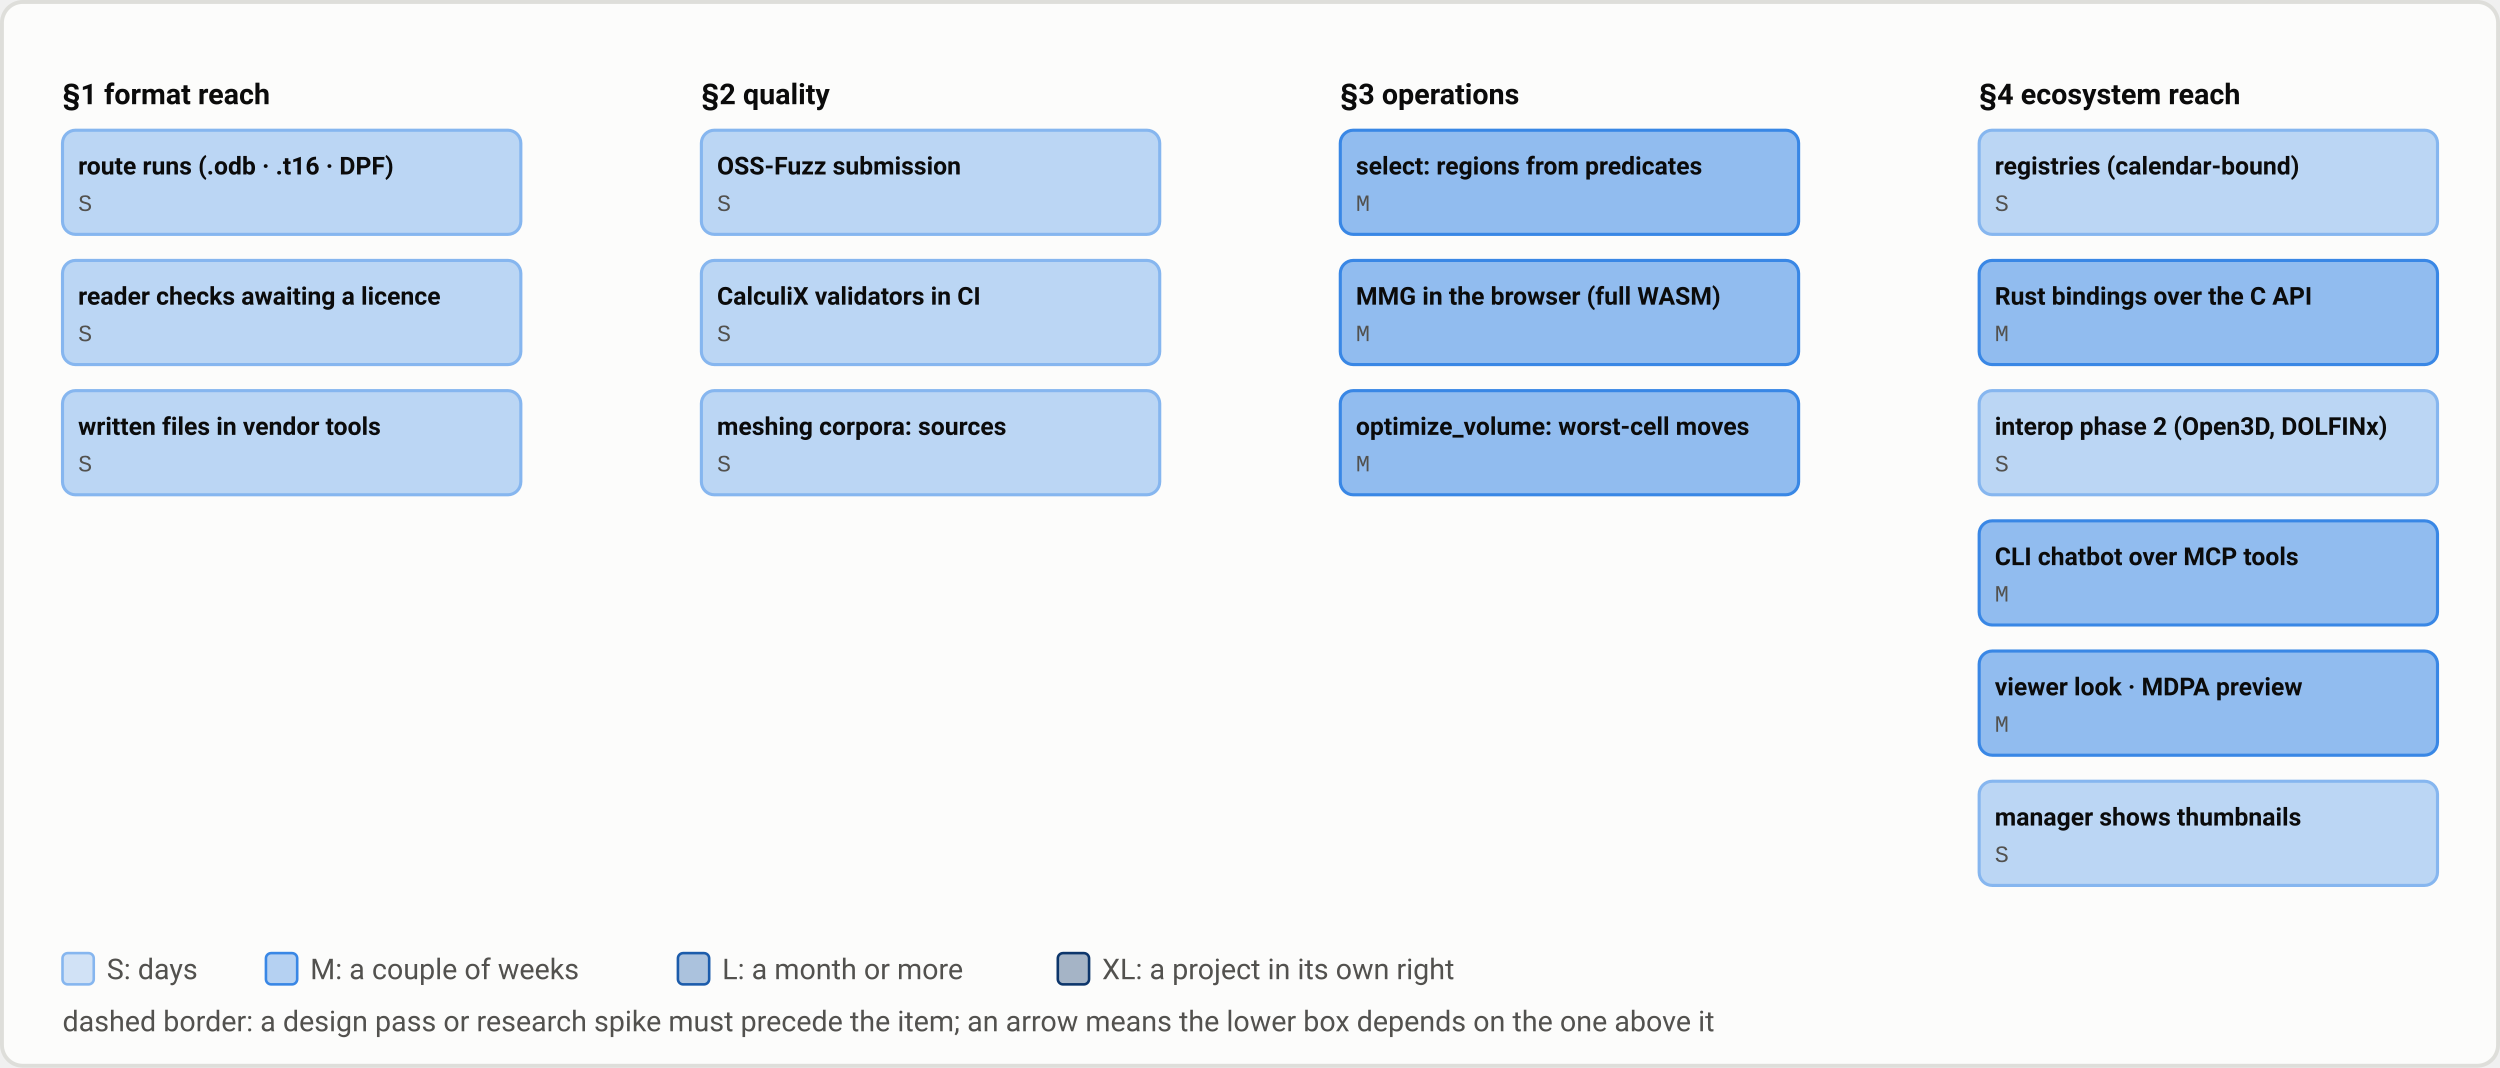
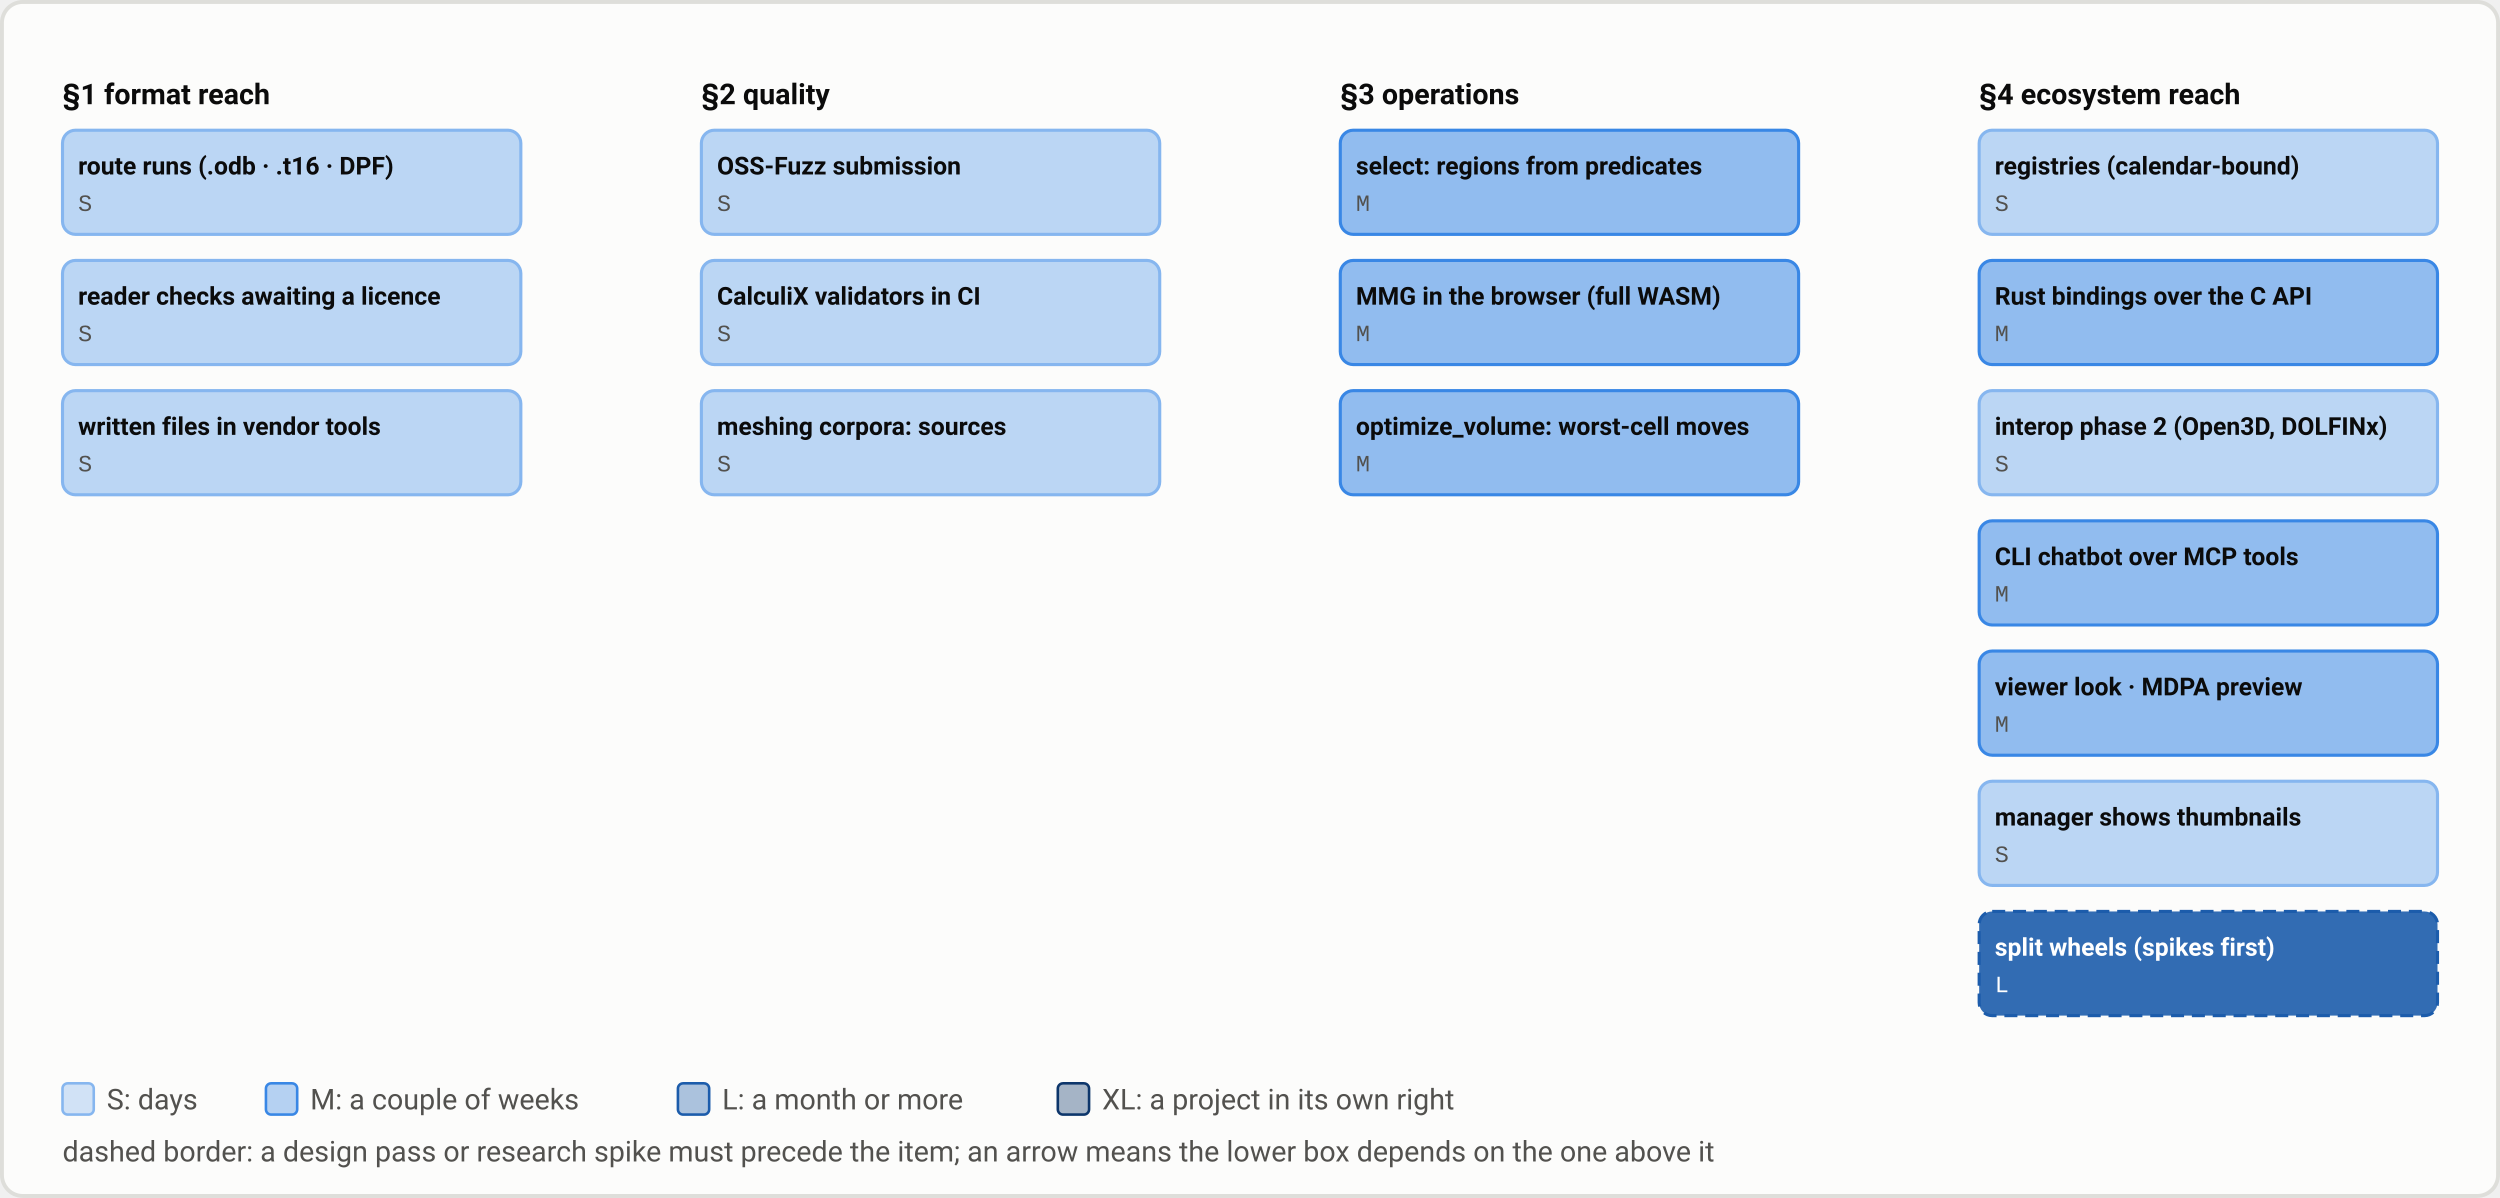
- <svg xmlns="http://www.w3.org/2000/svg" viewBox="0 0 960 410" width="960" height="410" font-family="system-ui, -apple-system, 'Segoe UI', Roboto, sans-serif" role="img" aria-label="The roadmap at a glance: open items by section, in recommended order, shaded by effort">
-   <rect x="0.75" y="0.75" width="958.5" height="408.5" rx="8" fill="#fcfcfb" stroke="#dededa" stroke-width="1.5" />
+ <svg xmlns="http://www.w3.org/2000/svg" viewBox="0 0 960 460" width="960" height="460" font-family="system-ui, -apple-system, 'Segoe UI', Roboto, sans-serif" role="img" aria-label="The roadmap at a glance: open items by section, in recommended order, shaded by effort">
+   <rect x="0.75" y="0.75" width="958.5" height="458.5" rx="8" fill="#fcfcfb" stroke="#dededa" stroke-width="1.5" />
  <text x="24" y="40" font-family="system-ui, -apple-system, 'Segoe UI', Roboto, sans-serif" font-size="11" font-weight="700" fill="#0b0b0b">§1 format reach</text>
  <rect x="24" y="50" width="176" height="40" rx="5" fill="#86b6ef" fill-opacity="0.55" stroke="#86b6ef" stroke-width="1.2" />
  <text x="30" y="67" font-family="system-ui, -apple-system, 'Segoe UI', Roboto, sans-serif" font-size="9.5" font-weight="600" fill="#0b0b0b">route runs (.odb · .t16 · DPF)</text>
  <text x="30" y="81" font-family="ui-monospace, SFMono-Regular, Menlo, Consolas, 'Liberation Mono', monospace" font-size="9" fill="#52514e">S</text>
  <rect x="24" y="100" width="176" height="40" rx="5" fill="#86b6ef" fill-opacity="0.55" stroke="#86b6ef" stroke-width="1.2" />
  <text x="30" y="117" font-family="system-ui, -apple-system, 'Segoe UI', Roboto, sans-serif" font-size="9.5" font-weight="600" fill="#0b0b0b">reader checks awaiting a licence</text>
  <text x="30" y="131" font-family="ui-monospace, SFMono-Regular, Menlo, Consolas, 'Liberation Mono', monospace" font-size="9" fill="#52514e">S</text>
  <rect x="24" y="150" width="176" height="40" rx="5" fill="#86b6ef" fill-opacity="0.55" stroke="#86b6ef" stroke-width="1.2" />
  <text x="30" y="167" font-family="system-ui, -apple-system, 'Segoe UI', Roboto, sans-serif" font-size="9.5" font-weight="600" fill="#0b0b0b">written files in vendor tools</text>
  <text x="30" y="181" font-family="ui-monospace, SFMono-Regular, Menlo, Consolas, 'Liberation Mono', monospace" font-size="9" fill="#52514e">S</text>
  <text x="269.33" y="40" font-family="system-ui, -apple-system, 'Segoe UI', Roboto, sans-serif" font-size="11" font-weight="700" fill="#0b0b0b">§2 quality</text>
  <rect x="269.33" y="50" width="176" height="40" rx="5" fill="#86b6ef" fill-opacity="0.55" stroke="#86b6ef" stroke-width="1.2" />
  <text x="275.33" y="67" font-family="system-ui, -apple-system, 'Segoe UI', Roboto, sans-serif" font-size="9.5" font-weight="600" fill="#0b0b0b">OSS-Fuzz submission</text>
  <text x="275.33" y="81" font-family="ui-monospace, SFMono-Regular, Menlo, Consolas, 'Liberation Mono', monospace" font-size="9" fill="#52514e">S</text>
  <rect x="269.33" y="100" width="176" height="40" rx="5" fill="#86b6ef" fill-opacity="0.55" stroke="#86b6ef" stroke-width="1.2" />
  <text x="275.33" y="117" font-family="system-ui, -apple-system, 'Segoe UI', Roboto, sans-serif" font-size="9.5" font-weight="600" fill="#0b0b0b">CalculiX validators in CI</text>
  <text x="275.33" y="131" font-family="ui-monospace, SFMono-Regular, Menlo, Consolas, 'Liberation Mono', monospace" font-size="9" fill="#52514e">S</text>
  <rect x="269.33" y="150" width="176" height="40" rx="5" fill="#86b6ef" fill-opacity="0.55" stroke="#86b6ef" stroke-width="1.2" />
  <text x="275.33" y="167" font-family="system-ui, -apple-system, 'Segoe UI', Roboto, sans-serif" font-size="9.5" font-weight="600" fill="#0b0b0b">meshing corpora: sources</text>
  <text x="275.33" y="181" font-family="ui-monospace, SFMono-Regular, Menlo, Consolas, 'Liberation Mono', monospace" font-size="9" fill="#52514e">S</text>
  <text x="514.67" y="40" font-family="system-ui, -apple-system, 'Segoe UI', Roboto, sans-serif" font-size="11" font-weight="700" fill="#0b0b0b">§3 operations</text>
  <rect x="514.67" y="50" width="176" height="40" rx="5" fill="#3987e5" fill-opacity="0.55" stroke="#3987e5" stroke-width="1.2" />
  <text x="520.67" y="67" font-family="system-ui, -apple-system, 'Segoe UI', Roboto, sans-serif" font-size="9.5" font-weight="600" fill="#0b0b0b">select: regions from predicates</text>
  <text x="520.67" y="81" font-family="ui-monospace, SFMono-Regular, Menlo, Consolas, 'Liberation Mono', monospace" font-size="9" fill="#52514e">M</text>
  <rect x="514.67" y="100" width="176" height="40" rx="5" fill="#3987e5" fill-opacity="0.55" stroke="#3987e5" stroke-width="1.2" />
  <text x="520.67" y="117" font-family="system-ui, -apple-system, 'Segoe UI', Roboto, sans-serif" font-size="9.5" font-weight="600" fill="#0b0b0b">MMG in the browser (full WASM)</text>
  <text x="520.67" y="131" font-family="ui-monospace, SFMono-Regular, Menlo, Consolas, 'Liberation Mono', monospace" font-size="9" fill="#52514e">M</text>
  <rect x="514.67" y="150" width="176" height="40" rx="5" fill="#3987e5" fill-opacity="0.55" stroke="#3987e5" stroke-width="1.2" />
  <text x="520.67" y="167" font-family="system-ui, -apple-system, 'Segoe UI', Roboto, sans-serif" font-size="9.5" font-weight="600" fill="#0b0b0b">optimize_volume: worst-cell moves</text>
  <text x="520.67" y="181" font-family="ui-monospace, SFMono-Regular, Menlo, Consolas, 'Liberation Mono', monospace" font-size="9" fill="#52514e">M</text>
  <text x="760" y="40" font-family="system-ui, -apple-system, 'Segoe UI', Roboto, sans-serif" font-size="11" font-weight="700" fill="#0b0b0b">§4 ecosystem reach</text>
  <rect x="760" y="50" width="176" height="40" rx="5" fill="#86b6ef" fill-opacity="0.55" stroke="#86b6ef" stroke-width="1.2" />
  <text x="766" y="67" font-family="system-ui, -apple-system, 'Segoe UI', Roboto, sans-serif" font-size="9.5" font-weight="600" fill="#0b0b0b">registries (calendar-bound)</text>
  <text x="766" y="81" font-family="ui-monospace, SFMono-Regular, Menlo, Consolas, 'Liberation Mono', monospace" font-size="9" fill="#52514e">S</text>
  <rect x="760" y="100" width="176" height="40" rx="5" fill="#3987e5" fill-opacity="0.55" stroke="#3987e5" stroke-width="1.2" />
  <text x="766" y="117" font-family="system-ui, -apple-system, 'Segoe UI', Roboto, sans-serif" font-size="9.5" font-weight="600" fill="#0b0b0b">Rust bindings over the C API</text>
  <text x="766" y="131" font-family="ui-monospace, SFMono-Regular, Menlo, Consolas, 'Liberation Mono', monospace" font-size="9" fill="#52514e">M</text>
  <rect x="760" y="150" width="176" height="40" rx="5" fill="#86b6ef" fill-opacity="0.55" stroke="#86b6ef" stroke-width="1.2" />
  <text x="766" y="167" font-family="system-ui, -apple-system, 'Segoe UI', Roboto, sans-serif" font-size="9.5" font-weight="600" fill="#0b0b0b">interop phase 2 (Open3D, DOLFINx)</text>
  <text x="766" y="181" font-family="ui-monospace, SFMono-Regular, Menlo, Consolas, 'Liberation Mono', monospace" font-size="9" fill="#52514e">S</text>
  <rect x="760" y="200" width="176" height="40" rx="5" fill="#3987e5" fill-opacity="0.55" stroke="#3987e5" stroke-width="1.2" />
  <text x="766" y="217" font-family="system-ui, -apple-system, 'Segoe UI', Roboto, sans-serif" font-size="9.5" font-weight="600" fill="#0b0b0b">CLI chatbot over MCP tools</text>
  <text x="766" y="231" font-family="ui-monospace, SFMono-Regular, Menlo, Consolas, 'Liberation Mono', monospace" font-size="9" fill="#52514e">M</text>
  <rect x="760" y="250" width="176" height="40" rx="5" fill="#3987e5" fill-opacity="0.55" stroke="#3987e5" stroke-width="1.2" />
  <text x="766" y="267" font-family="system-ui, -apple-system, 'Segoe UI', Roboto, sans-serif" font-size="9.5" font-weight="600" fill="#0b0b0b">viewer look · MDPA preview</text>
  <text x="766" y="281" font-family="ui-monospace, SFMono-Regular, Menlo, Consolas, 'Liberation Mono', monospace" font-size="9" fill="#52514e">M</text>
  <rect x="760" y="300" width="176" height="40" rx="5" fill="#86b6ef" fill-opacity="0.55" stroke="#86b6ef" stroke-width="1.2" />
  <text x="766" y="317" font-family="system-ui, -apple-system, 'Segoe UI', Roboto, sans-serif" font-size="9.5" font-weight="600" fill="#0b0b0b">manager shows thumbnails</text>
  <text x="766" y="331" font-family="ui-monospace, SFMono-Regular, Menlo, Consolas, 'Liberation Mono', monospace" font-size="9" fill="#52514e">S</text>
-   <rect x="24" y="366" width="12" height="12" rx="2" fill="#86b6ef" fill-opacity="0.36" stroke="#86b6ef" stroke-width="1" />
-   <text x="41" y="376" font-family="system-ui, -apple-system, 'Segoe UI', Roboto, sans-serif" font-size="11" fill="#52514e">S: days</text>
-   <rect x="102.12" y="366" width="12" height="12" rx="2" fill="#3987e5" fill-opacity="0.36" stroke="#3987e5" stroke-width="1" />
-   <text x="119.12" y="376" font-family="system-ui, -apple-system, 'Segoe UI', Roboto, sans-serif" font-size="11" fill="#52514e">M: a couple of weeks</text>
-   <rect x="260.32" y="366" width="12" height="12" rx="2" fill="#1c5cab" fill-opacity="0.36" stroke="#1c5cab" stroke-width="1" />
-   <text x="277.32" y="376" font-family="system-ui, -apple-system, 'Segoe UI', Roboto, sans-serif" font-size="11" fill="#52514e">L: a month or more</text>
-   <rect x="406.2" y="366" width="12" height="12" rx="2" fill="#0d366b" fill-opacity="0.36" stroke="#0d366b" stroke-width="1" />
-   <text x="423.2" y="376" font-family="system-ui, -apple-system, 'Segoe UI', Roboto, sans-serif" font-size="11" fill="#52514e">XL: a project in its own right</text>
-   <text x="24" y="396" font-family="system-ui, -apple-system, 'Segoe UI', Roboto, sans-serif" font-size="11" fill="#52514e">dashed border: a design pass or research spike must precede the item; an arrow means the lower box depends on the one above it</text>
+   <rect x="760" y="350" width="176" height="40" rx="5" fill="#1c5cab" fill-opacity="0.9" stroke="#1c5cab" stroke-width="1.2" stroke-dasharray="5 3" />
+   <text x="766" y="367" font-family="system-ui, -apple-system, 'Segoe UI', Roboto, sans-serif" font-size="9.5" font-weight="600" fill="#ffffff">split wheels (spikes first)</text>
+   <text x="766" y="381" font-family="ui-monospace, SFMono-Regular, Menlo, Consolas, 'Liberation Mono', monospace" font-size="9" fill="#ffffff">L</text>
+   <rect x="24" y="416" width="12" height="12" rx="2" fill="#86b6ef" fill-opacity="0.36" stroke="#86b6ef" stroke-width="1" />
+   <text x="41" y="426" font-family="system-ui, -apple-system, 'Segoe UI', Roboto, sans-serif" font-size="11" fill="#52514e">S: days</text>
+   <rect x="102.12" y="416" width="12" height="12" rx="2" fill="#3987e5" fill-opacity="0.36" stroke="#3987e5" stroke-width="1" />
+   <text x="119.12" y="426" font-family="system-ui, -apple-system, 'Segoe UI', Roboto, sans-serif" font-size="11" fill="#52514e">M: a couple of weeks</text>
+   <rect x="260.32" y="416" width="12" height="12" rx="2" fill="#1c5cab" fill-opacity="0.36" stroke="#1c5cab" stroke-width="1" />
+   <text x="277.32" y="426" font-family="system-ui, -apple-system, 'Segoe UI', Roboto, sans-serif" font-size="11" fill="#52514e">L: a month or more</text>
+   <rect x="406.2" y="416" width="12" height="12" rx="2" fill="#0d366b" fill-opacity="0.36" stroke="#0d366b" stroke-width="1" />
+   <text x="423.2" y="426" font-family="system-ui, -apple-system, 'Segoe UI', Roboto, sans-serif" font-size="11" fill="#52514e">XL: a project in its own right</text>
+   <text x="24" y="446" font-family="system-ui, -apple-system, 'Segoe UI', Roboto, sans-serif" font-size="11" fill="#52514e">dashed border: a design pass or research spike must precede the item; an arrow means the lower box depends on the one above it</text>
</svg>
